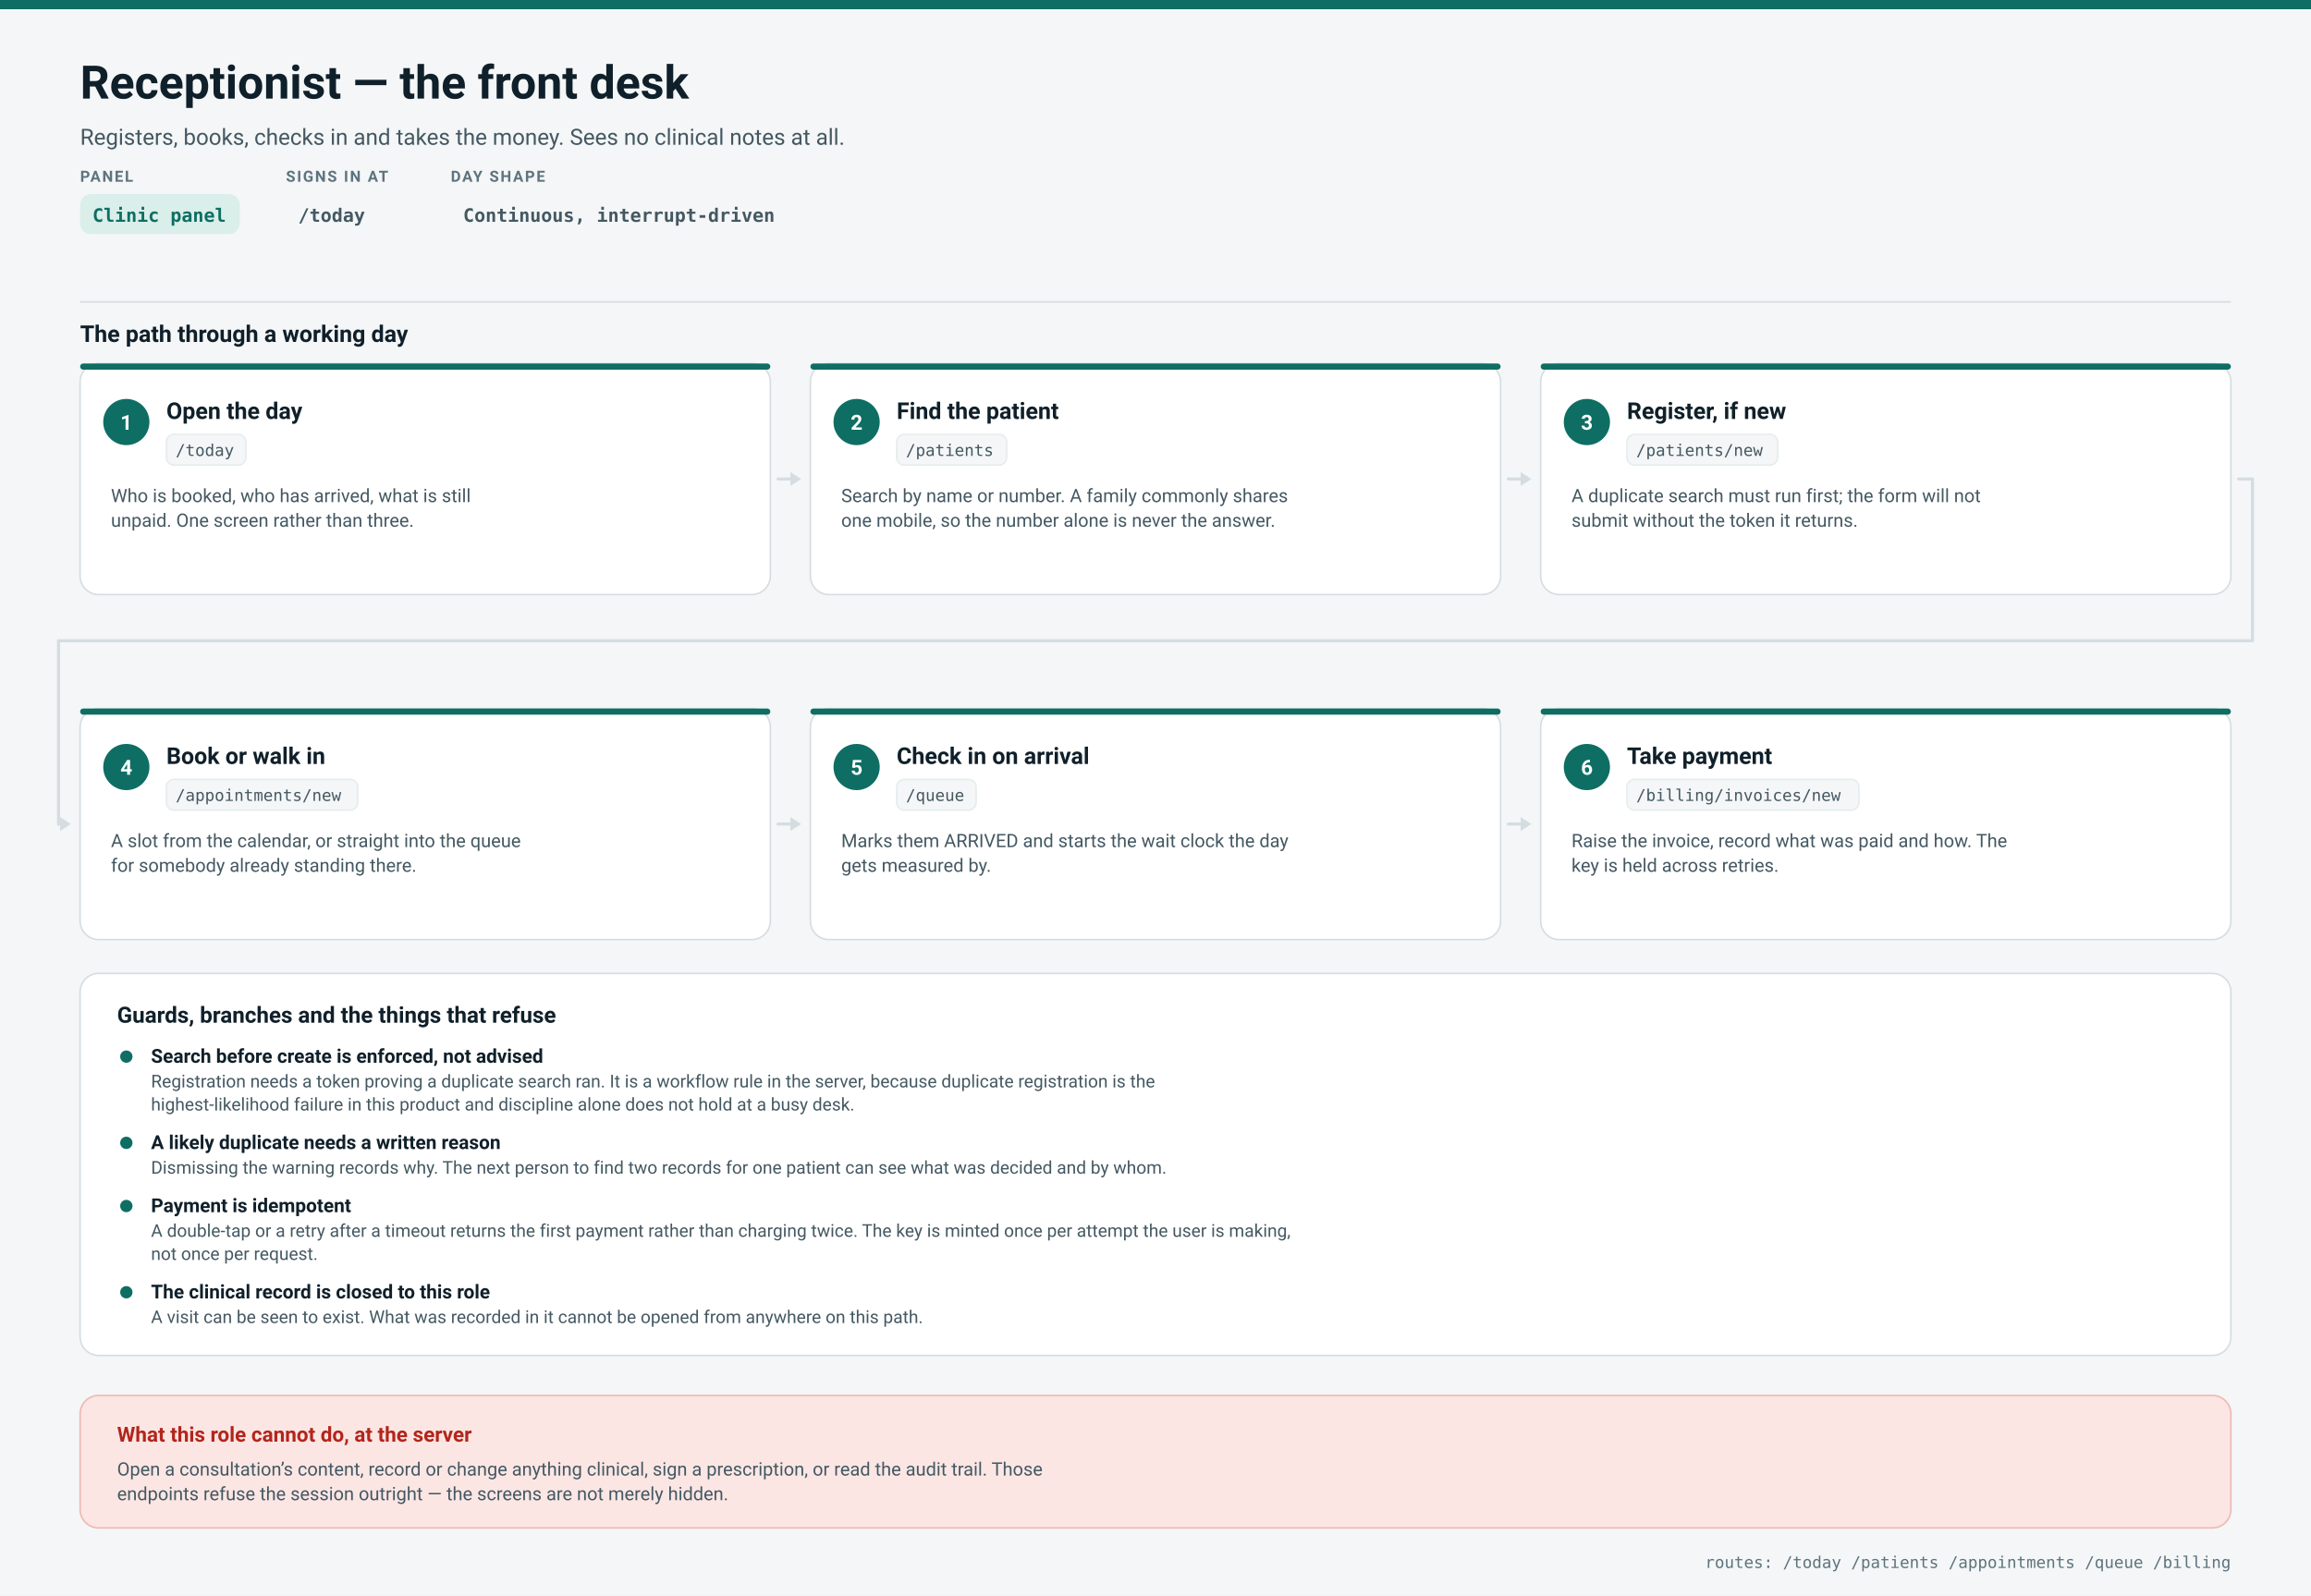
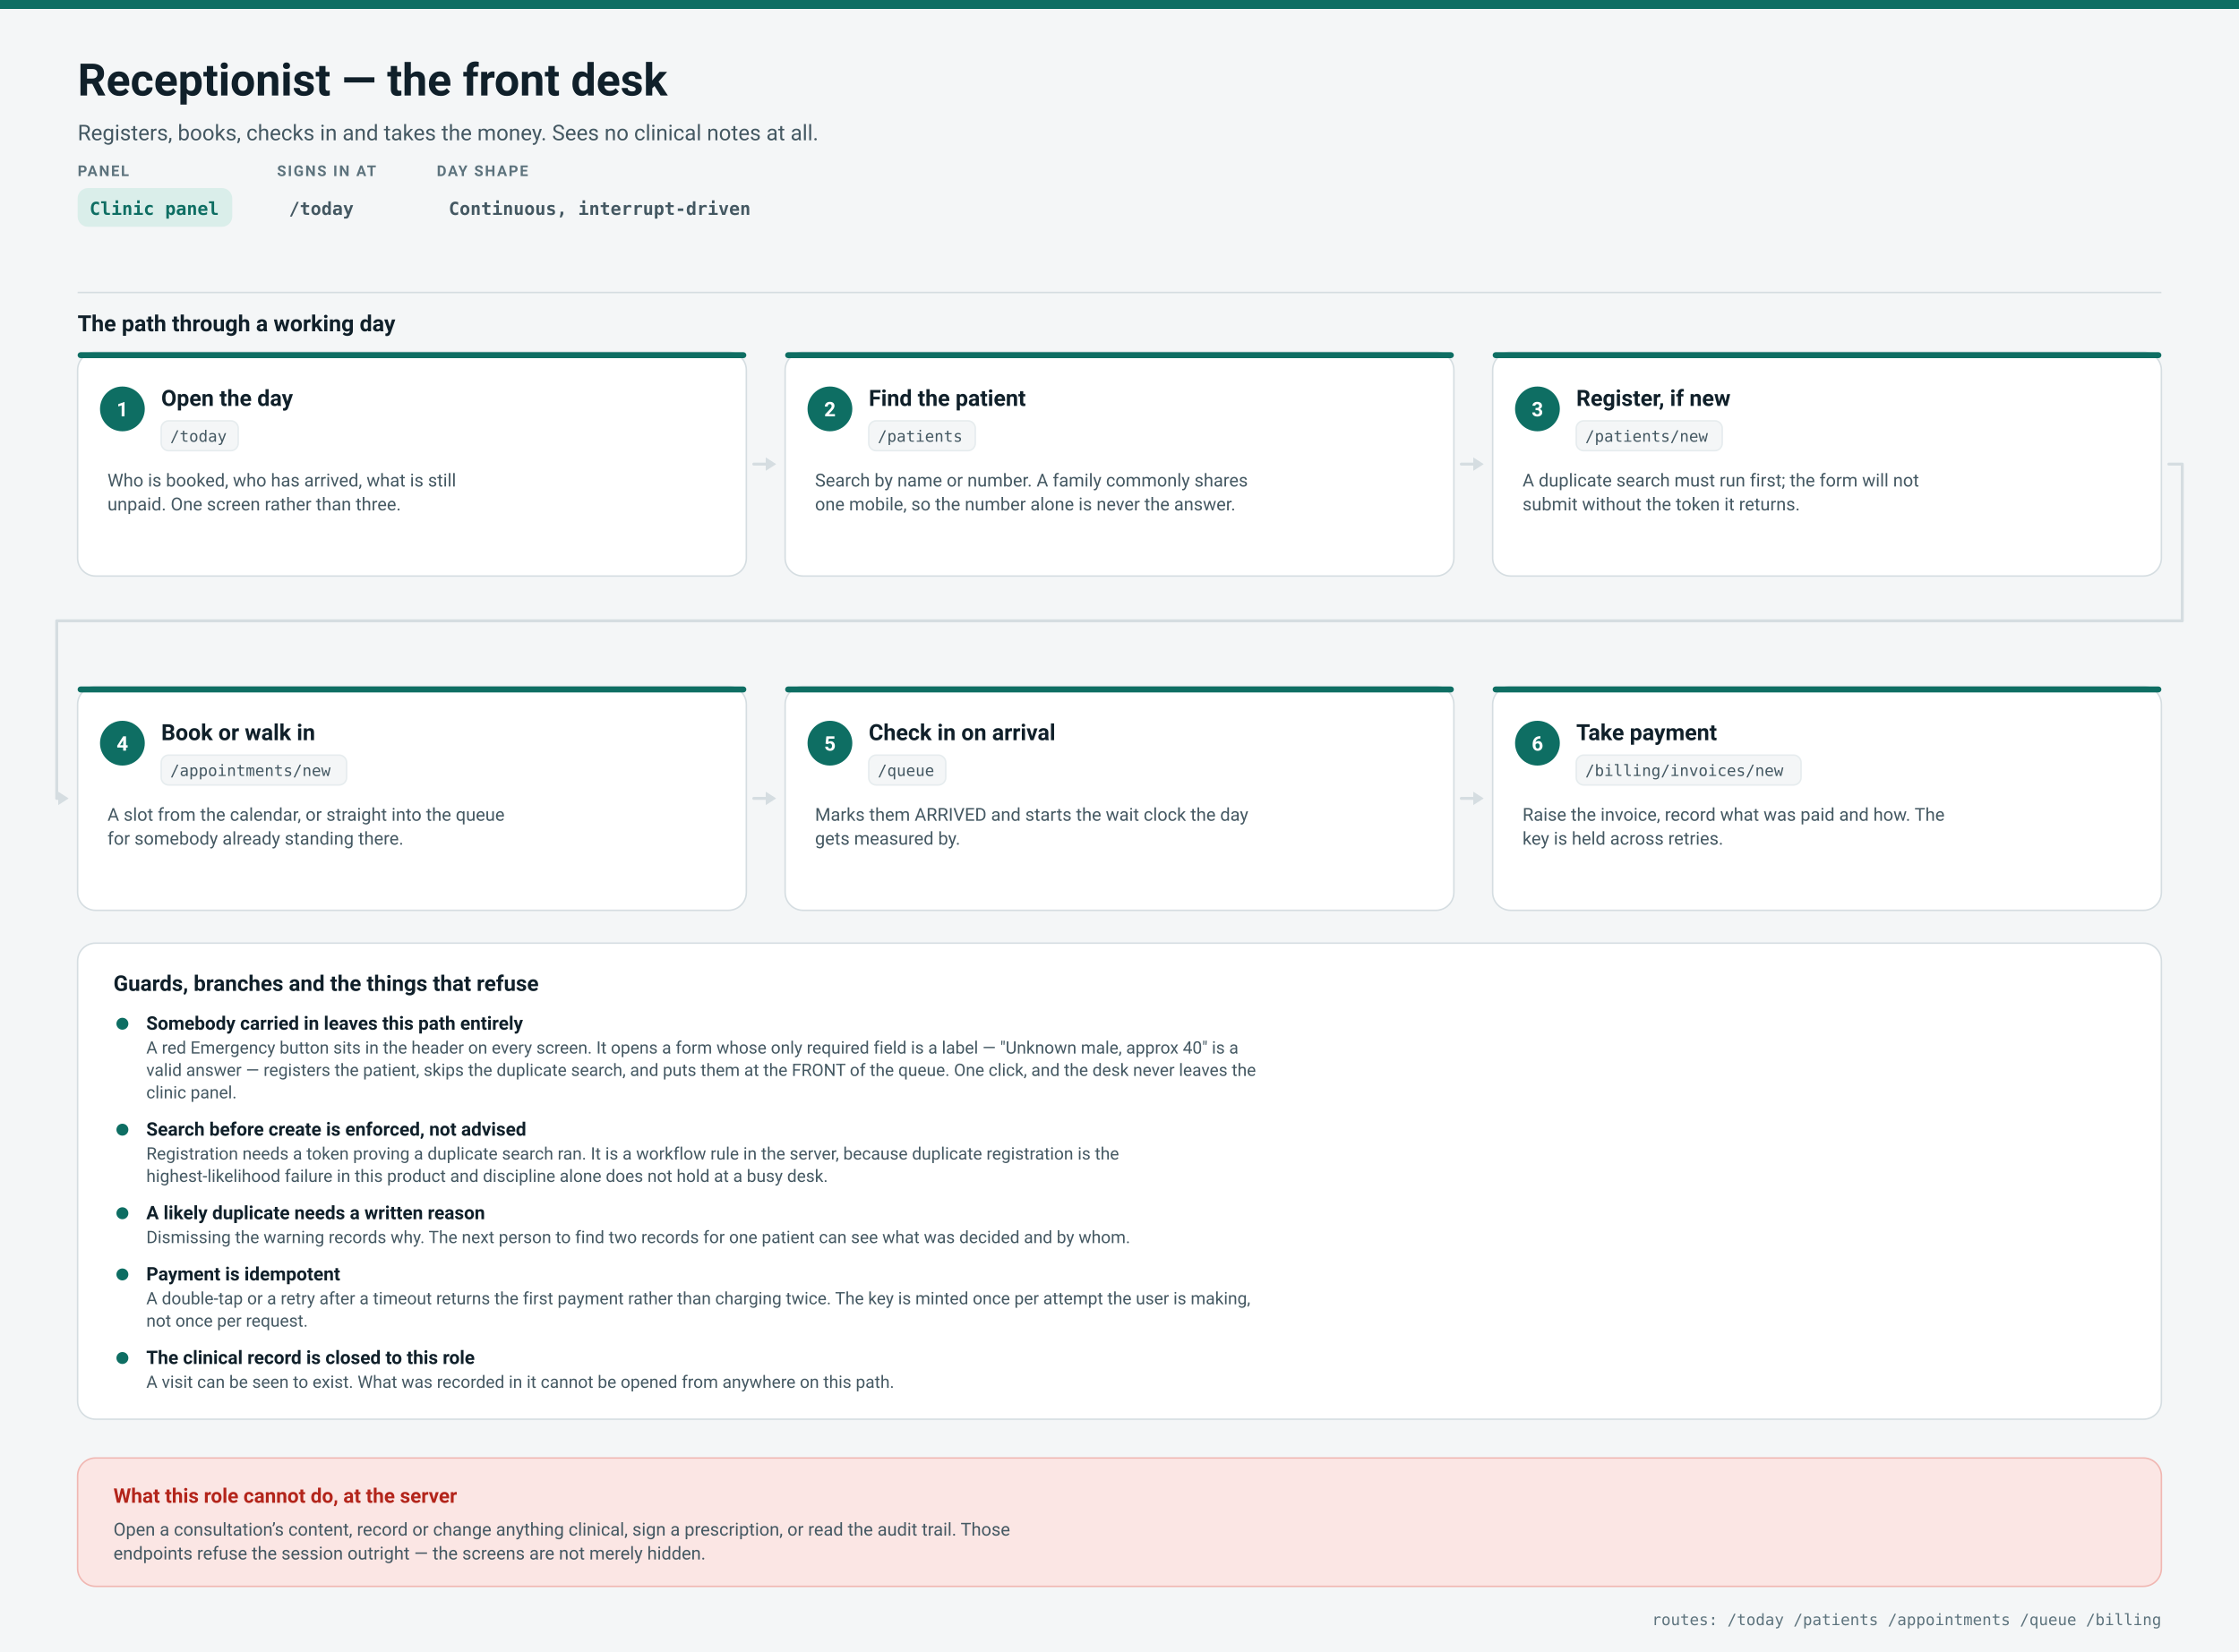
- <svg xmlns="http://www.w3.org/2000/svg" width="1500" height="1036" viewBox="0 0 1500 1036" role="img" aria-label="Receptionist — the front desk flow">
-   <rect width="1500" height="1036" fill="#f4f6f7" />
+ <svg xmlns="http://www.w3.org/2000/svg" width="1500" height="1107" viewBox="0 0 1500 1107" role="img" aria-label="Receptionist — the front desk flow">
+   <rect width="1500" height="1107" fill="#f4f6f7" />
  <rect x="0" y="0" width="1500" height="6" fill="#0e6e63" />
  <text x="52" y="64" font-family="ui-sans-serif, -apple-system, 'Segoe UI', Roboto, 'Helvetica Neue', Arial, sans-serif" font-size="30" fill="#10202a" font-weight="700" text-anchor="start">Receptionist — the front desk</text>
  <text x="52" y="94" font-family="ui-sans-serif, -apple-system, 'Segoe UI', Roboto, 'Helvetica Neue', Arial, sans-serif" font-size="14.5" fill="#445862" font-weight="400" text-anchor="start">Registers, books, checks in and takes the money. Sees no clinical notes at all.</text>
  <text x="52" y="118" font-family="ui-sans-serif, -apple-system, 'Segoe UI', Roboto, 'Helvetica Neue', Arial, sans-serif" font-size="10" fill="#5d737d" font-weight="700" text-anchor="start" letter-spacing="0.1em">PANEL</text>
  <rect x="52" y="126" width="103.6" height="26" rx="7" fill="#daeeea" stroke="none" stroke-width="1" />
  <text x="60" y="144" font-family="ui-monospace, 'SF Mono', 'Cascadia Mono', Menlo, monospace" font-size="12" fill="#0e6e63" font-weight="600" text-anchor="start">Clinic panel</text>
  <text x="185.6" y="118" font-family="ui-sans-serif, -apple-system, 'Segoe UI', Roboto, 'Helvetica Neue', Arial, sans-serif" font-size="10" fill="#5d737d" font-weight="700" text-anchor="start" letter-spacing="0.1em">SIGNS IN AT</text>
  <rect x="185.6" y="126" width="59.8" height="26" rx="7" fill="#f4f6f7" stroke="none" stroke-width="1" />
  <text x="193.6" y="144" font-family="ui-monospace, 'SF Mono', 'Cascadia Mono', Menlo, monospace" font-size="12" fill="#445862" font-weight="600" text-anchor="start">/today</text>
  <text x="292.6" y="118" font-family="ui-sans-serif, -apple-system, 'Segoe UI', Roboto, 'Helvetica Neue', Arial, sans-serif" font-size="10" fill="#5d737d" font-weight="700" text-anchor="start" letter-spacing="0.1em">DAY SHAPE</text>
  <rect x="292.6" y="126" width="220.4" height="26" rx="7" fill="#f4f6f7" stroke="none" stroke-width="1" />
  <text x="300.6" y="144" font-family="ui-monospace, 'SF Mono', 'Cascadia Mono', Menlo, monospace" font-size="12" fill="#445862" font-weight="600" text-anchor="start">Continuous, interrupt-driven</text>
  <line x1="52" y1="196" x2="1448" y2="196" stroke="#d5dde1" stroke-width="1" />
  <text x="52" y="222" font-family="ui-sans-serif, -apple-system, 'Segoe UI', Roboto, 'Helvetica Neue', Arial, sans-serif" font-size="15" fill="#10202a" font-weight="700" text-anchor="start">The path through a working day</text>
  <rect x="52.0" y="236" width="448.0" height="150" rx="12" fill="#ffffff" stroke="#d5dde1" stroke-width="1" />
  <rect x="52.0" y="236" width="448.0" height="4" rx="2" fill="#0e6e63" />
  <circle cx="82.0" cy="274" r="15" fill="#0e6e63" />
  <text x="82.0" y="279" font-family="ui-sans-serif, -apple-system, 'Segoe UI', Roboto, 'Helvetica Neue', Arial, sans-serif" font-size="13.5" fill="#ffffff" font-weight="700" text-anchor="middle">1</text>
  <text x="108.0" y="272" font-family="ui-sans-serif, -apple-system, 'Segoe UI', Roboto, 'Helvetica Neue', Arial, sans-serif" font-size="15" fill="#10202a" font-weight="700" text-anchor="start">Open the day</text>
  <rect x="108.0" y="282" width="51.6" height="20" rx="5" fill="#f4f6f7" stroke="#e6ecee" stroke-width="1" />
  <text x="114.0" y="296" font-family="ui-monospace, 'SF Mono', 'Cascadia Mono', Menlo, monospace" font-size="10.5" fill="#445862" font-weight="500" text-anchor="start">/today</text>
  <text x="72.0" y="326" font-family="ui-sans-serif, -apple-system, 'Segoe UI', Roboto, 'Helvetica Neue', Arial, sans-serif" font-size="12" fill="#445862" font-weight="400" text-anchor="start">Who is booked, who has arrived, what is still</text>
  <text x="72.0" y="342" font-family="ui-sans-serif, -apple-system, 'Segoe UI', Roboto, 'Helvetica Neue', Arial, sans-serif" font-size="12" fill="#445862" font-weight="400" text-anchor="start">unpaid. One screen rather than three.</text>
  <path d="M 505.0 311.0 L 517.0 311.0" stroke="#d5dde1" stroke-width="2" stroke-linecap="round" />
  <path d="M 513.0 306.5 L 520.0 311.0 L 513.0 315.5 Z" fill="#d5dde1" />
  <rect x="526.0" y="236" width="448.0" height="150" rx="12" fill="#ffffff" stroke="#d5dde1" stroke-width="1" />
  <rect x="526.0" y="236" width="448.0" height="4" rx="2" fill="#0e6e63" />
  <circle cx="556.0" cy="274" r="15" fill="#0e6e63" />
  <text x="556.0" y="279" font-family="ui-sans-serif, -apple-system, 'Segoe UI', Roboto, 'Helvetica Neue', Arial, sans-serif" font-size="13.5" fill="#ffffff" font-weight="700" text-anchor="middle">2</text>
  <text x="582.0" y="272" font-family="ui-sans-serif, -apple-system, 'Segoe UI', Roboto, 'Helvetica Neue', Arial, sans-serif" font-size="15" fill="#10202a" font-weight="700" text-anchor="start">Find the patient</text>
  <rect x="582.0" y="282" width="71.4" height="20" rx="5" fill="#f4f6f7" stroke="#e6ecee" stroke-width="1" />
  <text x="588.0" y="296" font-family="ui-monospace, 'SF Mono', 'Cascadia Mono', Menlo, monospace" font-size="10.5" fill="#445862" font-weight="500" text-anchor="start">/patients</text>
  <text x="546.0" y="326" font-family="ui-sans-serif, -apple-system, 'Segoe UI', Roboto, 'Helvetica Neue', Arial, sans-serif" font-size="12" fill="#445862" font-weight="400" text-anchor="start">Search by name or number. A family commonly shares</text>
  <text x="546.0" y="342" font-family="ui-sans-serif, -apple-system, 'Segoe UI', Roboto, 'Helvetica Neue', Arial, sans-serif" font-size="12" fill="#445862" font-weight="400" text-anchor="start">one mobile, so the number alone is never the answer.</text>
  <path d="M 979.0 311.0 L 991.0 311.0" stroke="#d5dde1" stroke-width="2" stroke-linecap="round" />
  <path d="M 987.0 306.5 L 994.0 311.0 L 987.0 315.5 Z" fill="#d5dde1" />
  <rect x="1000.0" y="236" width="448.0" height="150" rx="12" fill="#ffffff" stroke="#d5dde1" stroke-width="1" />
  <rect x="1000.0" y="236" width="448.0" height="4" rx="2" fill="#0e6e63" />
  <circle cx="1030.0" cy="274" r="15" fill="#0e6e63" />
  <text x="1030.0" y="279" font-family="ui-sans-serif, -apple-system, 'Segoe UI', Roboto, 'Helvetica Neue', Arial, sans-serif" font-size="13.5" fill="#ffffff" font-weight="700" text-anchor="middle">3</text>
  <text x="1056.0" y="272" font-family="ui-sans-serif, -apple-system, 'Segoe UI', Roboto, 'Helvetica Neue', Arial, sans-serif" font-size="15" fill="#10202a" font-weight="700" text-anchor="start">Register, if new</text>
  <rect x="1056.0" y="282" width="97.8" height="20" rx="5" fill="#f4f6f7" stroke="#e6ecee" stroke-width="1" />
  <text x="1062.0" y="296" font-family="ui-monospace, 'SF Mono', 'Cascadia Mono', Menlo, monospace" font-size="10.5" fill="#445862" font-weight="500" text-anchor="start">/patients/new</text>
  <text x="1020.0" y="326" font-family="ui-sans-serif, -apple-system, 'Segoe UI', Roboto, 'Helvetica Neue', Arial, sans-serif" font-size="12" fill="#445862" font-weight="400" text-anchor="start">A duplicate search must run first; the form will not</text>
  <text x="1020.0" y="342" font-family="ui-sans-serif, -apple-system, 'Segoe UI', Roboto, 'Helvetica Neue', Arial, sans-serif" font-size="12" fill="#445862" font-weight="400" text-anchor="start">submit without the token it returns.</text>
  <path d="M 1453.0 311.0 H 1462 V 416 H 38 V 535.0 H 43" fill="none" stroke="#d5dde1" stroke-width="2" stroke-linecap="round" stroke-linejoin="round" />
  <path d="M 39 530.5 L 46 535.0 L 39 539.5 Z" fill="#d5dde1" />
  <rect x="52.0" y="460" width="448.0" height="150" rx="12" fill="#ffffff" stroke="#d5dde1" stroke-width="1" />
  <rect x="52.0" y="460" width="448.0" height="4" rx="2" fill="#0e6e63" />
  <circle cx="82.0" cy="498" r="15" fill="#0e6e63" />
  <text x="82.0" y="503" font-family="ui-sans-serif, -apple-system, 'Segoe UI', Roboto, 'Helvetica Neue', Arial, sans-serif" font-size="13.5" fill="#ffffff" font-weight="700" text-anchor="middle">4</text>
  <text x="108.0" y="496" font-family="ui-sans-serif, -apple-system, 'Segoe UI', Roboto, 'Helvetica Neue', Arial, sans-serif" font-size="15" fill="#10202a" font-weight="700" text-anchor="start">Book or walk in</text>
  <rect x="108.0" y="506" width="124.2" height="20" rx="5" fill="#f4f6f7" stroke="#e6ecee" stroke-width="1" />
  <text x="114.0" y="520" font-family="ui-monospace, 'SF Mono', 'Cascadia Mono', Menlo, monospace" font-size="10.5" fill="#445862" font-weight="500" text-anchor="start">/appointments/new</text>
  <text x="72.0" y="550" font-family="ui-sans-serif, -apple-system, 'Segoe UI', Roboto, 'Helvetica Neue', Arial, sans-serif" font-size="12" fill="#445862" font-weight="400" text-anchor="start">A slot from the calendar, or straight into the queue</text>
  <text x="72.0" y="566" font-family="ui-sans-serif, -apple-system, 'Segoe UI', Roboto, 'Helvetica Neue', Arial, sans-serif" font-size="12" fill="#445862" font-weight="400" text-anchor="start">for somebody already standing there.</text>
  <path d="M 505.0 535.0 L 517.0 535.0" stroke="#d5dde1" stroke-width="2" stroke-linecap="round" />
  <path d="M 513.0 530.5 L 520.0 535.0 L 513.0 539.5 Z" fill="#d5dde1" />
  <rect x="526.0" y="460" width="448.0" height="150" rx="12" fill="#ffffff" stroke="#d5dde1" stroke-width="1" />
  <rect x="526.0" y="460" width="448.0" height="4" rx="2" fill="#0e6e63" />
  <circle cx="556.0" cy="498" r="15" fill="#0e6e63" />
  <text x="556.0" y="503" font-family="ui-sans-serif, -apple-system, 'Segoe UI', Roboto, 'Helvetica Neue', Arial, sans-serif" font-size="13.5" fill="#ffffff" font-weight="700" text-anchor="middle">5</text>
  <text x="582.0" y="496" font-family="ui-sans-serif, -apple-system, 'Segoe UI', Roboto, 'Helvetica Neue', Arial, sans-serif" font-size="15" fill="#10202a" font-weight="700" text-anchor="start">Check in on arrival</text>
  <rect x="582.0" y="506" width="51.6" height="20" rx="5" fill="#f4f6f7" stroke="#e6ecee" stroke-width="1" />
  <text x="588.0" y="520" font-family="ui-monospace, 'SF Mono', 'Cascadia Mono', Menlo, monospace" font-size="10.5" fill="#445862" font-weight="500" text-anchor="start">/queue</text>
  <text x="546.0" y="550" font-family="ui-sans-serif, -apple-system, 'Segoe UI', Roboto, 'Helvetica Neue', Arial, sans-serif" font-size="12" fill="#445862" font-weight="400" text-anchor="start">Marks them ARRIVED and starts the wait clock the day</text>
  <text x="546.0" y="566" font-family="ui-sans-serif, -apple-system, 'Segoe UI', Roboto, 'Helvetica Neue', Arial, sans-serif" font-size="12" fill="#445862" font-weight="400" text-anchor="start">gets measured by.</text>
  <path d="M 979.0 535.0 L 991.0 535.0" stroke="#d5dde1" stroke-width="2" stroke-linecap="round" />
  <path d="M 987.0 530.5 L 994.0 535.0 L 987.0 539.5 Z" fill="#d5dde1" />
  <rect x="1000.0" y="460" width="448.0" height="150" rx="12" fill="#ffffff" stroke="#d5dde1" stroke-width="1" />
  <rect x="1000.0" y="460" width="448.0" height="4" rx="2" fill="#0e6e63" />
  <circle cx="1030.0" cy="498" r="15" fill="#0e6e63" />
  <text x="1030.0" y="503" font-family="ui-sans-serif, -apple-system, 'Segoe UI', Roboto, 'Helvetica Neue', Arial, sans-serif" font-size="13.5" fill="#ffffff" font-weight="700" text-anchor="middle">6</text>
  <text x="1056.0" y="496" font-family="ui-sans-serif, -apple-system, 'Segoe UI', Roboto, 'Helvetica Neue', Arial, sans-serif" font-size="15" fill="#10202a" font-weight="700" text-anchor="start">Take payment</text>
  <rect x="1056.0" y="506" width="150.6" height="20" rx="5" fill="#f4f6f7" stroke="#e6ecee" stroke-width="1" />
  <text x="1062.0" y="520" font-family="ui-monospace, 'SF Mono', 'Cascadia Mono', Menlo, monospace" font-size="10.5" fill="#445862" font-weight="500" text-anchor="start">/billing/invoices/new</text>
  <text x="1020.0" y="550" font-family="ui-sans-serif, -apple-system, 'Segoe UI', Roboto, 'Helvetica Neue', Arial, sans-serif" font-size="12" fill="#445862" font-weight="400" text-anchor="start">Raise the invoice, record what was paid and how. The</text>
  <text x="1020.0" y="566" font-family="ui-sans-serif, -apple-system, 'Segoe UI', Roboto, 'Helvetica Neue', Arial, sans-serif" font-size="12" fill="#445862" font-weight="400" text-anchor="start">key is held across retries.</text>
-   <rect x="52" y="632" width="1396" height="248" rx="12" fill="#ffffff" stroke="#d5dde1" stroke-width="1" />
+   <rect x="52" y="632" width="1396" height="319" rx="12" fill="#ffffff" stroke="#d5dde1" stroke-width="1" />
  <text x="76" y="664" font-family="ui-sans-serif, -apple-system, 'Segoe UI', Roboto, 'Helvetica Neue', Arial, sans-serif" font-size="14.5" fill="#10202a" font-weight="700" text-anchor="start">Guards, branches and the things that refuse</text>
  <circle cx="82" cy="686" r="4" fill="#0e6e63" />
-   <text x="98" y="690" font-family="ui-sans-serif, -apple-system, 'Segoe UI', Roboto, 'Helvetica Neue', Arial, sans-serif" font-size="12.5" fill="#10202a" font-weight="700" text-anchor="start">Search before create is enforced, not advised</text>
-   <text x="98" y="706" font-family="ui-sans-serif, -apple-system, 'Segoe UI', Roboto, 'Helvetica Neue', Arial, sans-serif" font-size="11.5" fill="#445862" font-weight="400" text-anchor="start">Registration needs a token proving a duplicate search ran. It is a workflow rule in the server, because duplicate registration is the</text>
-   <text x="98" y="721" font-family="ui-sans-serif, -apple-system, 'Segoe UI', Roboto, 'Helvetica Neue', Arial, sans-serif" font-size="11.5" fill="#445862" font-weight="400" text-anchor="start">highest-likelihood failure in this product and discipline alone does not hold at a busy desk.</text>
-   <circle cx="82" cy="742" r="4" fill="#0e6e63" />
-   <text x="98" y="746" font-family="ui-sans-serif, -apple-system, 'Segoe UI', Roboto, 'Helvetica Neue', Arial, sans-serif" font-size="12.5" fill="#10202a" font-weight="700" text-anchor="start">A likely duplicate needs a written reason</text>
-   <text x="98" y="762" font-family="ui-sans-serif, -apple-system, 'Segoe UI', Roboto, 'Helvetica Neue', Arial, sans-serif" font-size="11.5" fill="#445862" font-weight="400" text-anchor="start">Dismissing the warning records why. The next person to find two records for one patient can see what was decided and by whom.</text>
-   <circle cx="82" cy="783" r="4" fill="#0e6e63" />
-   <text x="98" y="787" font-family="ui-sans-serif, -apple-system, 'Segoe UI', Roboto, 'Helvetica Neue', Arial, sans-serif" font-size="12.5" fill="#10202a" font-weight="700" text-anchor="start">Payment is idempotent</text>
-   <text x="98" y="803" font-family="ui-sans-serif, -apple-system, 'Segoe UI', Roboto, 'Helvetica Neue', Arial, sans-serif" font-size="11.5" fill="#445862" font-weight="400" text-anchor="start">A double-tap or a retry after a timeout returns the first payment rather than charging twice. The key is minted once per attempt the user is making,</text>
-   <text x="98" y="818" font-family="ui-sans-serif, -apple-system, 'Segoe UI', Roboto, 'Helvetica Neue', Arial, sans-serif" font-size="11.5" fill="#445862" font-weight="400" text-anchor="start">not once per request.</text>
-   <circle cx="82" cy="839" r="4" fill="#0e6e63" />
-   <text x="98" y="843" font-family="ui-sans-serif, -apple-system, 'Segoe UI', Roboto, 'Helvetica Neue', Arial, sans-serif" font-size="12.5" fill="#10202a" font-weight="700" text-anchor="start">The clinical record is closed to this role</text>
-   <text x="98" y="859" font-family="ui-sans-serif, -apple-system, 'Segoe UI', Roboto, 'Helvetica Neue', Arial, sans-serif" font-size="11.5" fill="#445862" font-weight="400" text-anchor="start">A visit can be seen to exist. What was recorded in it cannot be opened from anywhere on this path.</text>
-   <rect x="52" y="906" width="1396" height="86" rx="12" fill="#fbe6e4" stroke="#f0b7b2" stroke-width="1" />
-   <text x="76" y="936" font-family="ui-sans-serif, -apple-system, 'Segoe UI', Roboto, 'Helvetica Neue', Arial, sans-serif" font-size="13.5" fill="#b3251b" font-weight="700" text-anchor="start">What this role cannot do, at the server</text>
-   <text x="76" y="958" font-family="ui-sans-serif, -apple-system, 'Segoe UI', Roboto, 'Helvetica Neue', Arial, sans-serif" font-size="12" fill="#445862" font-weight="400" text-anchor="start">Open a consultation’s content, record or change anything clinical, sign a prescription, or read the audit trail. Those</text>
-   <text x="76" y="974" font-family="ui-sans-serif, -apple-system, 'Segoe UI', Roboto, 'Helvetica Neue', Arial, sans-serif" font-size="12" fill="#445862" font-weight="400" text-anchor="start">endpoints refuse the session outright — the screens are not merely hidden.</text>
-   <text x="1448" y="1018" font-family="ui-monospace, 'SF Mono', 'Cascadia Mono', Menlo, monospace" font-size="10.5" fill="#5d737d" font-weight="400" text-anchor="end">routes: /today /patients /appointments /queue /billing</text>
+   <text x="98" y="690" font-family="ui-sans-serif, -apple-system, 'Segoe UI', Roboto, 'Helvetica Neue', Arial, sans-serif" font-size="12.5" fill="#10202a" font-weight="700" text-anchor="start">Somebody carried in leaves this path entirely</text>
+   <text x="98" y="706" font-family="ui-sans-serif, -apple-system, 'Segoe UI', Roboto, 'Helvetica Neue', Arial, sans-serif" font-size="11.5" fill="#445862" font-weight="400" text-anchor="start">A red Emergency button sits in the header on every screen. It opens a form whose only required field is a label — "Unknown male, approx 40" is a</text>
+   <text x="98" y="721" font-family="ui-sans-serif, -apple-system, 'Segoe UI', Roboto, 'Helvetica Neue', Arial, sans-serif" font-size="11.5" fill="#445862" font-weight="400" text-anchor="start">valid answer — registers the patient, skips the duplicate search, and puts them at the FRONT of the queue. One click, and the desk never leaves the</text>
+   <text x="98" y="736" font-family="ui-sans-serif, -apple-system, 'Segoe UI', Roboto, 'Helvetica Neue', Arial, sans-serif" font-size="11.5" fill="#445862" font-weight="400" text-anchor="start">clinic panel.</text>
+   <circle cx="82" cy="757" r="4" fill="#0e6e63" />
+   <text x="98" y="761" font-family="ui-sans-serif, -apple-system, 'Segoe UI', Roboto, 'Helvetica Neue', Arial, sans-serif" font-size="12.5" fill="#10202a" font-weight="700" text-anchor="start">Search before create is enforced, not advised</text>
+   <text x="98" y="777" font-family="ui-sans-serif, -apple-system, 'Segoe UI', Roboto, 'Helvetica Neue', Arial, sans-serif" font-size="11.5" fill="#445862" font-weight="400" text-anchor="start">Registration needs a token proving a duplicate search ran. It is a workflow rule in the server, because duplicate registration is the</text>
+   <text x="98" y="792" font-family="ui-sans-serif, -apple-system, 'Segoe UI', Roboto, 'Helvetica Neue', Arial, sans-serif" font-size="11.5" fill="#445862" font-weight="400" text-anchor="start">highest-likelihood failure in this product and discipline alone does not hold at a busy desk.</text>
+   <circle cx="82" cy="813" r="4" fill="#0e6e63" />
+   <text x="98" y="817" font-family="ui-sans-serif, -apple-system, 'Segoe UI', Roboto, 'Helvetica Neue', Arial, sans-serif" font-size="12.5" fill="#10202a" font-weight="700" text-anchor="start">A likely duplicate needs a written reason</text>
+   <text x="98" y="833" font-family="ui-sans-serif, -apple-system, 'Segoe UI', Roboto, 'Helvetica Neue', Arial, sans-serif" font-size="11.5" fill="#445862" font-weight="400" text-anchor="start">Dismissing the warning records why. The next person to find two records for one patient can see what was decided and by whom.</text>
+   <circle cx="82" cy="854" r="4" fill="#0e6e63" />
+   <text x="98" y="858" font-family="ui-sans-serif, -apple-system, 'Segoe UI', Roboto, 'Helvetica Neue', Arial, sans-serif" font-size="12.5" fill="#10202a" font-weight="700" text-anchor="start">Payment is idempotent</text>
+   <text x="98" y="874" font-family="ui-sans-serif, -apple-system, 'Segoe UI', Roboto, 'Helvetica Neue', Arial, sans-serif" font-size="11.5" fill="#445862" font-weight="400" text-anchor="start">A double-tap or a retry after a timeout returns the first payment rather than charging twice. The key is minted once per attempt the user is making,</text>
+   <text x="98" y="889" font-family="ui-sans-serif, -apple-system, 'Segoe UI', Roboto, 'Helvetica Neue', Arial, sans-serif" font-size="11.5" fill="#445862" font-weight="400" text-anchor="start">not once per request.</text>
+   <circle cx="82" cy="910" r="4" fill="#0e6e63" />
+   <text x="98" y="914" font-family="ui-sans-serif, -apple-system, 'Segoe UI', Roboto, 'Helvetica Neue', Arial, sans-serif" font-size="12.5" fill="#10202a" font-weight="700" text-anchor="start">The clinical record is closed to this role</text>
+   <text x="98" y="930" font-family="ui-sans-serif, -apple-system, 'Segoe UI', Roboto, 'Helvetica Neue', Arial, sans-serif" font-size="11.5" fill="#445862" font-weight="400" text-anchor="start">A visit can be seen to exist. What was recorded in it cannot be opened from anywhere on this path.</text>
+   <rect x="52" y="977" width="1396" height="86" rx="12" fill="#fbe6e4" stroke="#f0b7b2" stroke-width="1" />
+   <text x="76" y="1007" font-family="ui-sans-serif, -apple-system, 'Segoe UI', Roboto, 'Helvetica Neue', Arial, sans-serif" font-size="13.5" fill="#b3251b" font-weight="700" text-anchor="start">What this role cannot do, at the server</text>
+   <text x="76" y="1029" font-family="ui-sans-serif, -apple-system, 'Segoe UI', Roboto, 'Helvetica Neue', Arial, sans-serif" font-size="12" fill="#445862" font-weight="400" text-anchor="start">Open a consultation’s content, record or change anything clinical, sign a prescription, or read the audit trail. Those</text>
+   <text x="76" y="1045" font-family="ui-sans-serif, -apple-system, 'Segoe UI', Roboto, 'Helvetica Neue', Arial, sans-serif" font-size="12" fill="#445862" font-weight="400" text-anchor="start">endpoints refuse the session outright — the screens are not merely hidden.</text>
+   <text x="1448" y="1089" font-family="ui-monospace, 'SF Mono', 'Cascadia Mono', Menlo, monospace" font-size="10.5" fill="#5d737d" font-weight="400" text-anchor="end">routes: /today /patients /appointments /queue /billing</text>
</svg>
